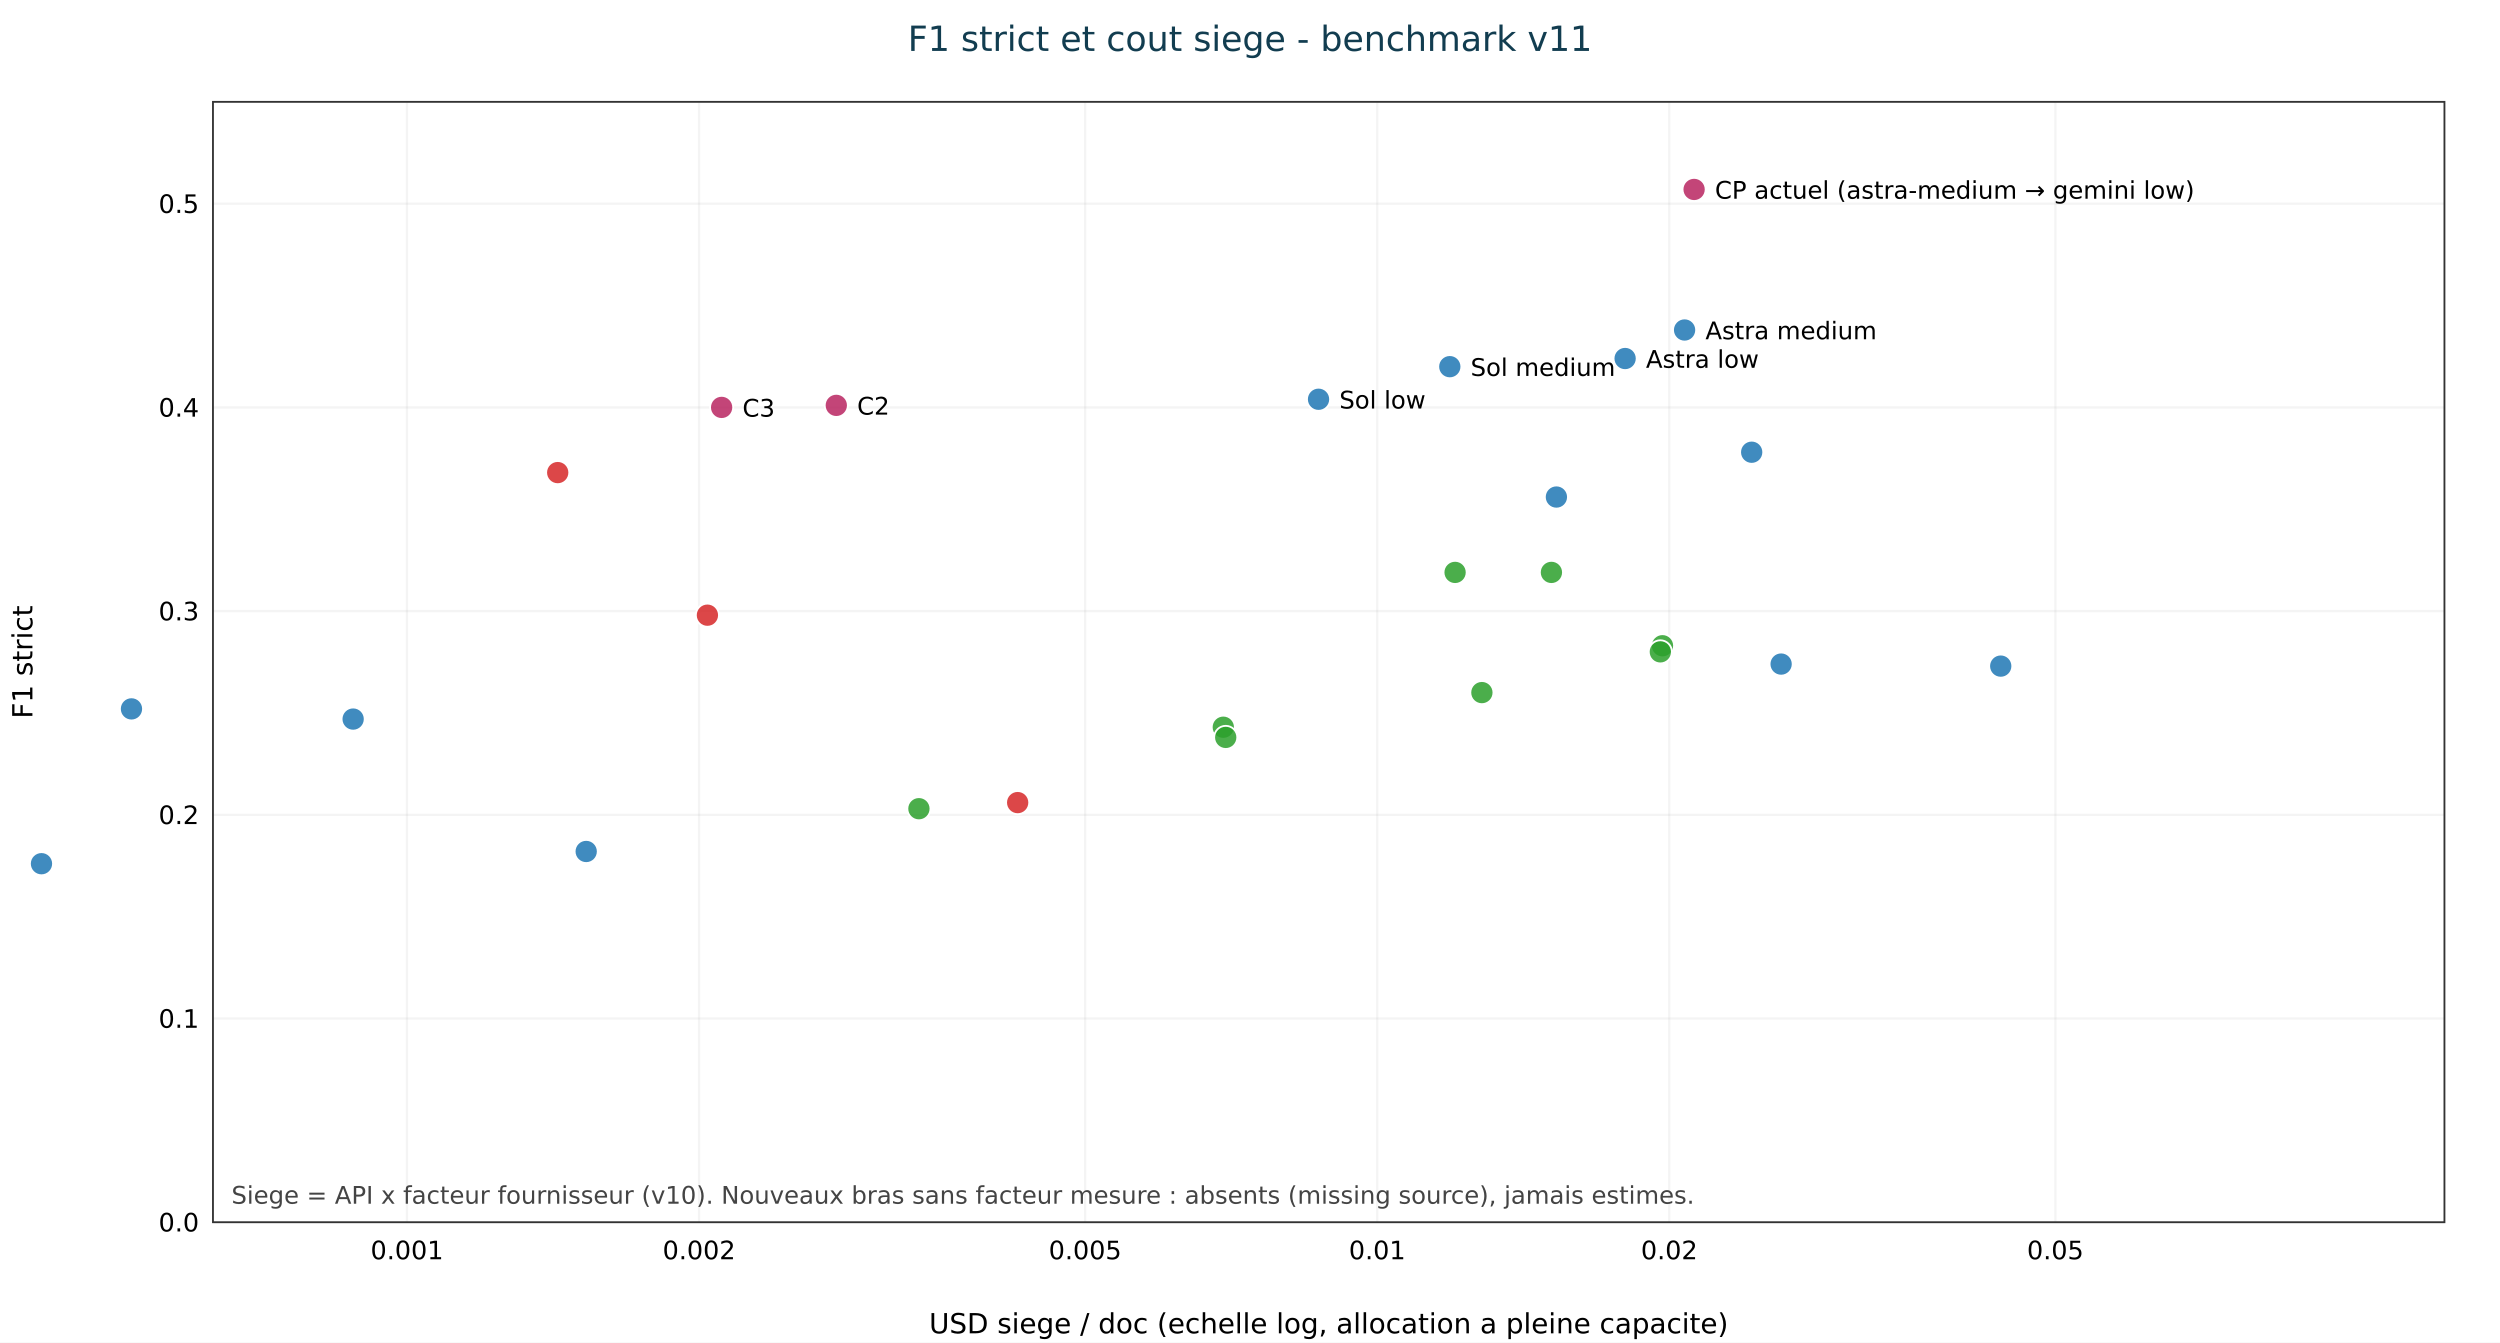
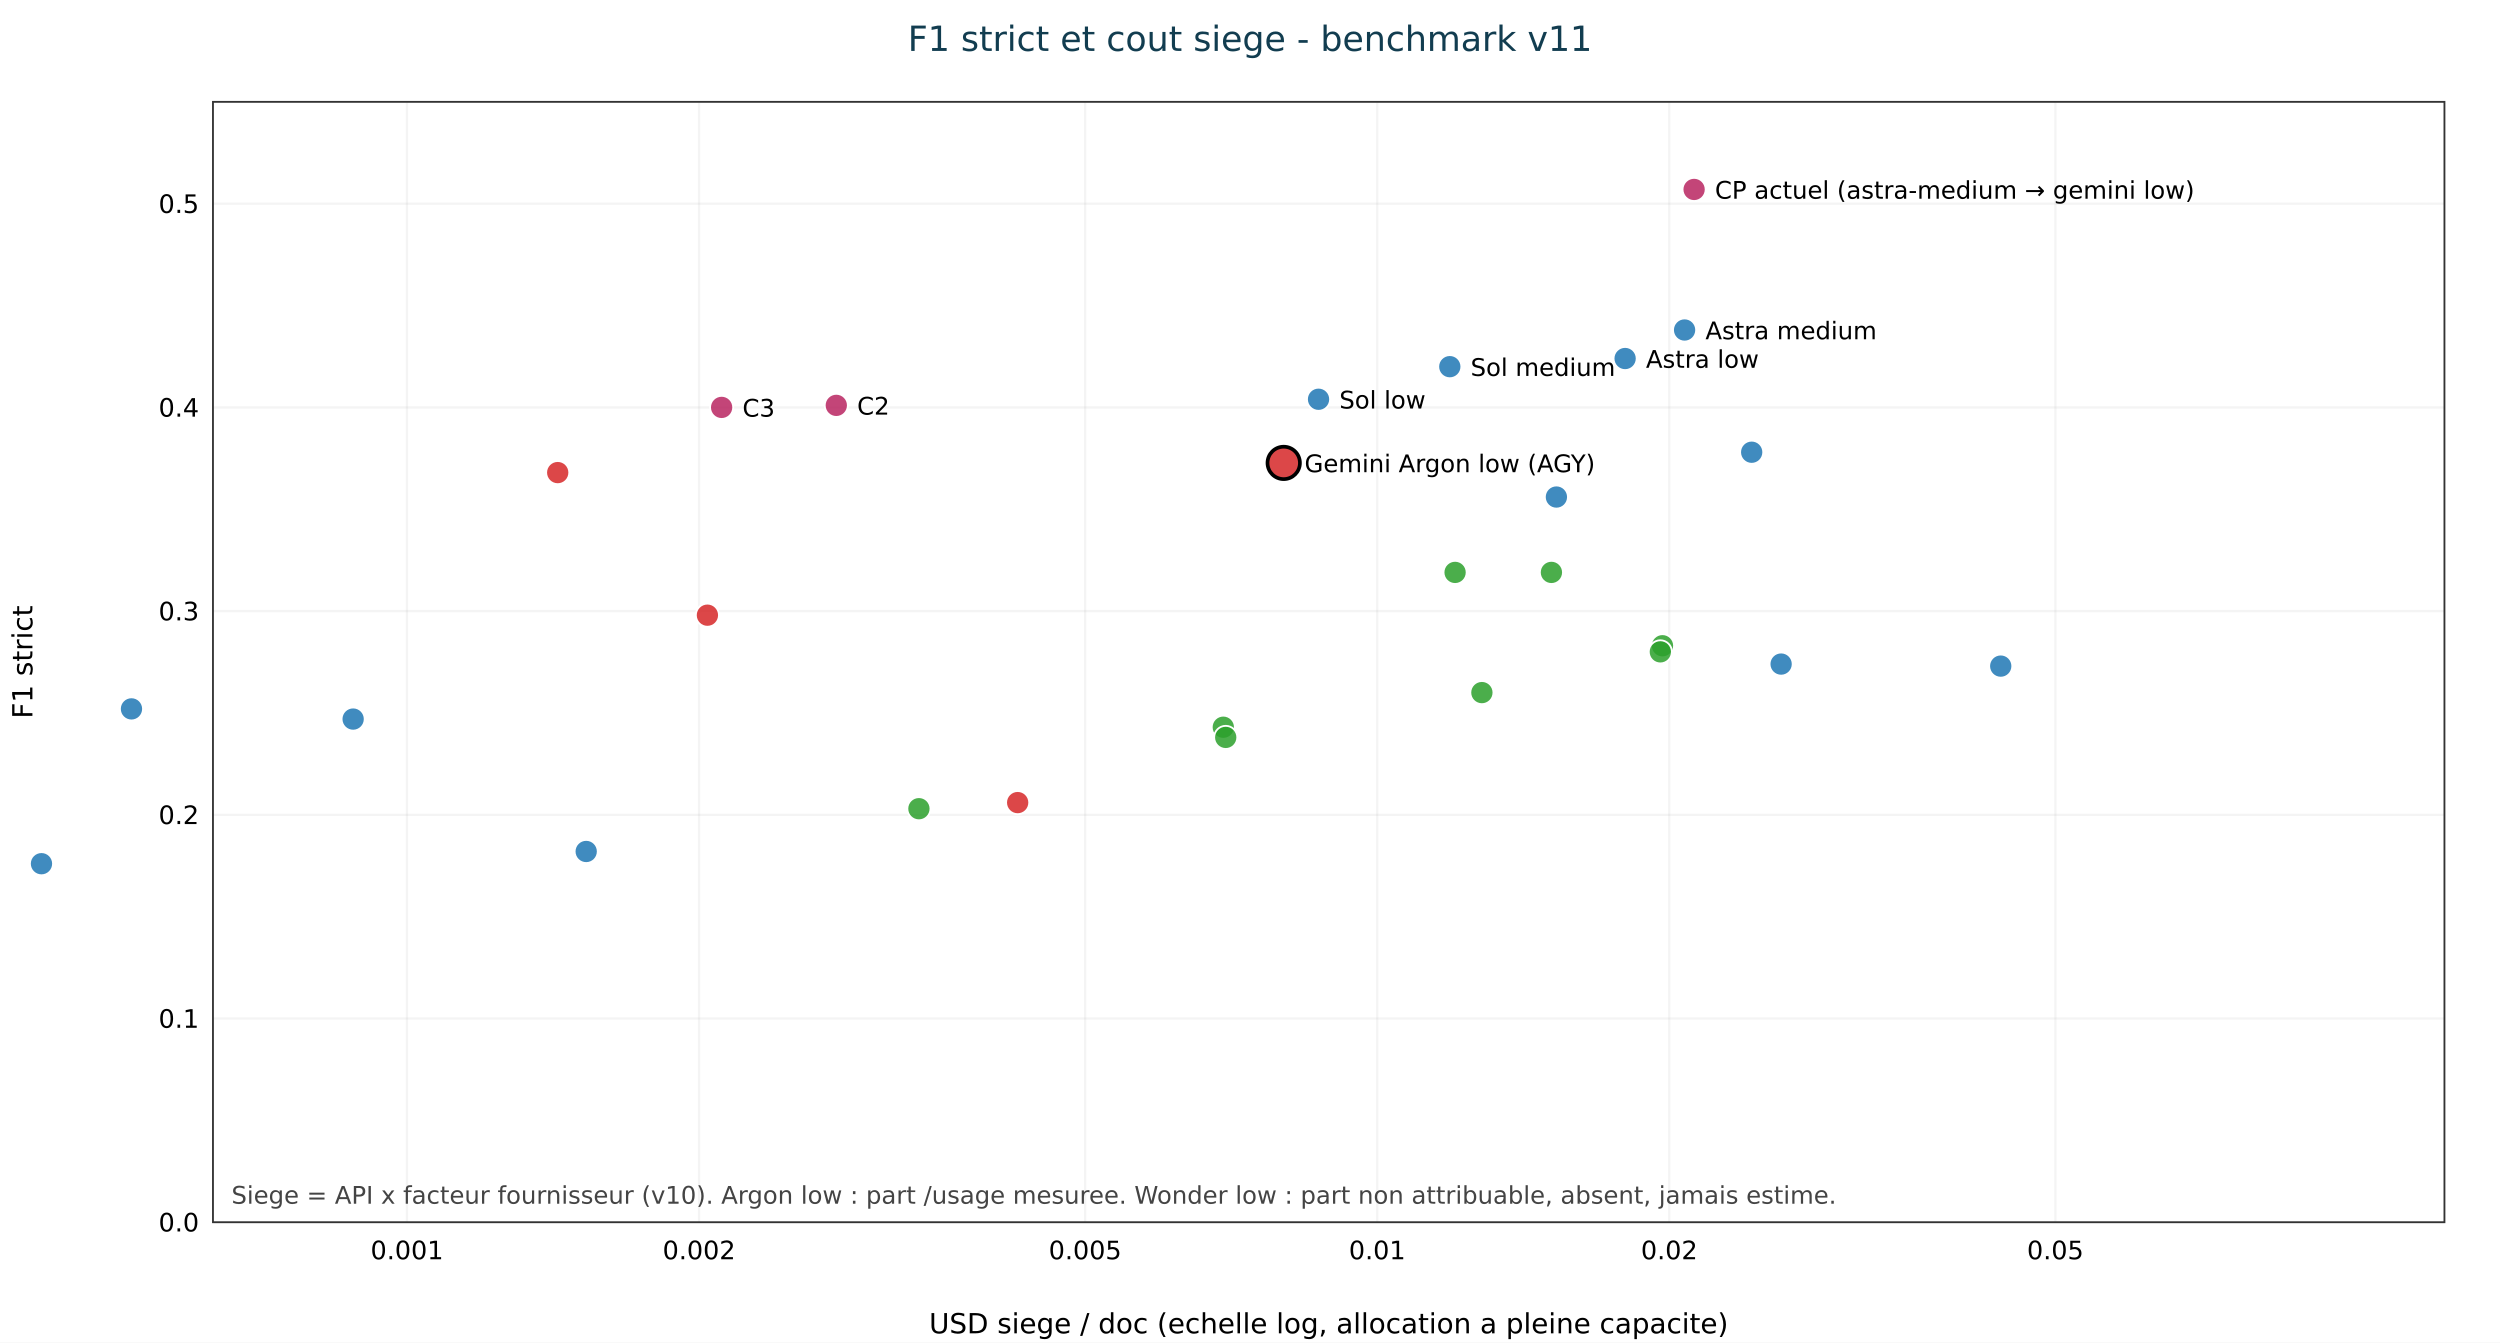
<svg xmlns="http://www.w3.org/2000/svg" width="1080" height="580" viewBox="0 0 1080 580">
  <rect width="1080" height="580" fill="#ffffff" />
  <style>text{font-family:'DejaVu Sans',sans-serif}</style>
  <text x="540" y="22" font-size="15" text-anchor="middle" fill="#123d50">F1 strict et cout siege - benchmark v11</text>
  <line x1="175.826" y1="44" x2="175.826" y2="528" stroke="#b0b0b0" stroke-opacity="0.13" />
  <text x="175.826" y="544" font-size="11" text-anchor="middle">0.001</text>
  <line x1="301.997" y1="44" x2="301.997" y2="528" stroke="#b0b0b0" stroke-opacity="0.13" />
  <text x="301.997" y="544" font-size="11" text-anchor="middle">0.002</text>
  <line x1="468.786" y1="44" x2="468.786" y2="528" stroke="#b0b0b0" stroke-opacity="0.13" />
  <text x="468.786" y="544" font-size="11" text-anchor="middle">0.005</text>
  <line x1="594.957" y1="44" x2="594.957" y2="528" stroke="#b0b0b0" stroke-opacity="0.13" />
  <text x="594.957" y="544" font-size="11" text-anchor="middle">0.01</text>
  <line x1="721.127" y1="44" x2="721.127" y2="528" stroke="#b0b0b0" stroke-opacity="0.13" />
  <text x="721.127" y="544" font-size="11" text-anchor="middle">0.02</text>
  <line x1="887.916" y1="44" x2="887.916" y2="528" stroke="#b0b0b0" stroke-opacity="0.13" />
  <text x="887.916" y="544" font-size="11" text-anchor="middle">0.05</text>
  <line x1="92" y1="528" x2="1056" y2="528" stroke="#b0b0b0" stroke-opacity="0.13" />
  <text x="86" y="532" font-size="11" text-anchor="end">0.0</text>
  <line x1="92" y1="440" x2="1056" y2="440" stroke="#b0b0b0" stroke-opacity="0.13" />
  <text x="86" y="444" font-size="11" text-anchor="end">0.1</text>
  <line x1="92" y1="352" x2="1056" y2="352" stroke="#b0b0b0" stroke-opacity="0.13" />
  <text x="86" y="356" font-size="11" text-anchor="end">0.2</text>
  <line x1="92" y1="264" x2="1056" y2="264" stroke="#b0b0b0" stroke-opacity="0.13" />
  <text x="86" y="268" font-size="11" text-anchor="end">0.3</text>
  <line x1="92" y1="176" x2="1056" y2="176" stroke="#b0b0b0" stroke-opacity="0.13" />
  <text x="86" y="180" font-size="11" text-anchor="end">0.4</text>
  <line x1="92" y1="88" x2="1056" y2="88" stroke="#b0b0b0" stroke-opacity="0.13" />
  <text x="86" y="92" font-size="11" text-anchor="end">0.5</text>
  <rect x="92" y="44" width="964" height="484" fill="none" stroke="#333" stroke-width="0.8" />
  <text x="574" y="576" font-size="12" text-anchor="middle">USD siege / doc (echelle log, allocation a pleine capacite)</text>
  <text x="14" y="286" font-size="12" text-anchor="middle" transform="rotate(-90 14 286)">F1 strict</text>
  <circle cx="727.741" cy="142.56" r="5" fill="#1f77b4" fill-opacity="0.85" stroke="#fff" stroke-width="0.8" />
  <text x="736.741" y="146.56" font-size="10.5">Astra medium</text>
  <circle cx="731.854" cy="81.84" r="5" fill="#b82561" fill-opacity="0.85" stroke="#fff" stroke-width="0.8" />
  <text x="740.854" y="85.84" font-size="10.5">CP actuel (astra-medium → gemini low)</text>
  <circle cx="702.05" cy="154.88" r="5" fill="#1f77b4" fill-opacity="0.85" stroke="#fff" stroke-width="0.8" />
  <text x="711.05" y="158.88" font-size="10.5">Astra low</text>
  <circle cx="756.726" cy="195.36" r="5" fill="#1f77b4" fill-opacity="0.85" stroke="#fff" stroke-width="0.8" />
+   <circle cx="554.564" cy="199.979" r="7" fill="#d62728" fill-opacity="0.85" stroke="#000" stroke-width="1.6" />
+   <text x="563.564" y="203.979" font-size="10.5">Gemini Argon low (AGY)</text>
  <circle cx="626.314" cy="158.4" r="5" fill="#1f77b4" fill-opacity="0.85" stroke="#fff" stroke-width="0.8" />
  <text x="635.314" y="162.4" font-size="10.5">Sol medium</text>
  <circle cx="569.607" cy="172.48" r="5" fill="#1f77b4" fill-opacity="0.85" stroke="#fff" stroke-width="0.8" />
  <text x="578.607" y="176.48" font-size="10.5">Sol low</text>
  <circle cx="361.283" cy="175.12" r="5" fill="#b82561" fill-opacity="0.85" stroke="#fff" stroke-width="0.8" />
  <text x="370.283" y="179.12" font-size="10.5">C2</text>
  <circle cx="311.743" cy="176" r="5" fill="#b82561" fill-opacity="0.85" stroke="#fff" stroke-width="0.8" />
  <text x="320.743" y="180" font-size="10.5">C3</text>
  <circle cx="672.366" cy="214.72" r="5" fill="#1f77b4" fill-opacity="0.85" stroke="#fff" stroke-width="0.8" />
  <circle cx="670.212" cy="247.28" r="5" fill="#2ca02c" fill-opacity="0.85" stroke="#fff" stroke-width="0.8" />
  <circle cx="240.932" cy="204.16" r="5" fill="#d62728" fill-opacity="0.85" stroke="#fff" stroke-width="0.8" />
  <circle cx="864.316" cy="287.76" r="5" fill="#1f77b4" fill-opacity="0.85" stroke="#fff" stroke-width="0.8" />
  <circle cx="628.598" cy="247.28" r="5" fill="#2ca02c" fill-opacity="0.85" stroke="#fff" stroke-width="0.8" />
  <circle cx="769.444" cy="286.88" r="5" fill="#1f77b4" fill-opacity="0.85" stroke="#fff" stroke-width="0.8" />
  <circle cx="718.191" cy="278.96" r="5" fill="#2ca02c" fill-opacity="0.85" stroke="#fff" stroke-width="0.8" />
  <circle cx="717.264" cy="281.6" r="5" fill="#2ca02c" fill-opacity="0.85" stroke="#fff" stroke-width="0.8" />
  <circle cx="305.602" cy="265.76" r="5" fill="#d62728" fill-opacity="0.85" stroke="#fff" stroke-width="0.8" />
  <circle cx="640.176" cy="299.2" r="5" fill="#2ca02c" fill-opacity="0.85" stroke="#fff" stroke-width="0.8" />
  <circle cx="528.465" cy="314.16" r="5" fill="#2ca02c" fill-opacity="0.85" stroke="#fff" stroke-width="0.8" />
  <circle cx="152.557" cy="310.64" r="5" fill="#1f77b4" fill-opacity="0.85" stroke="#fff" stroke-width="0.8" />
  <circle cx="529.512" cy="318.56" r="5" fill="#2ca02c" fill-opacity="0.85" stroke="#fff" stroke-width="0.8" />
  <circle cx="56.794" cy="306.24" r="5" fill="#1f77b4" fill-opacity="0.85" stroke="#fff" stroke-width="0.8" />
  <circle cx="253.236" cy="367.84" r="5" fill="#1f77b4" fill-opacity="0.85" stroke="#fff" stroke-width="0.8" />
  <circle cx="439.631" cy="346.72" r="5" fill="#d62728" fill-opacity="0.85" stroke="#fff" stroke-width="0.8" />
  <circle cx="396.972" cy="349.36" r="5" fill="#2ca02c" fill-opacity="0.85" stroke="#fff" stroke-width="0.8" />
  <circle cx="17.918" cy="373.12" r="5" fill="#1f77b4" fill-opacity="0.85" stroke="#fff" stroke-width="0.8" />
-   <text x="100" y="520" font-size="10.5" fill="#444">Siege = API x facteur fournisseur (v10). Nouveaux bras sans facteur mesure : absents (missing source), jamais estimes.</text>
+   <text x="100" y="520" font-size="10.5" fill="#444">Siege = API x facteur fournisseur (v10). Argon low : part /usage mesuree. Wonder low : part non attribuable, absent, jamais estime.</text>
</svg>
